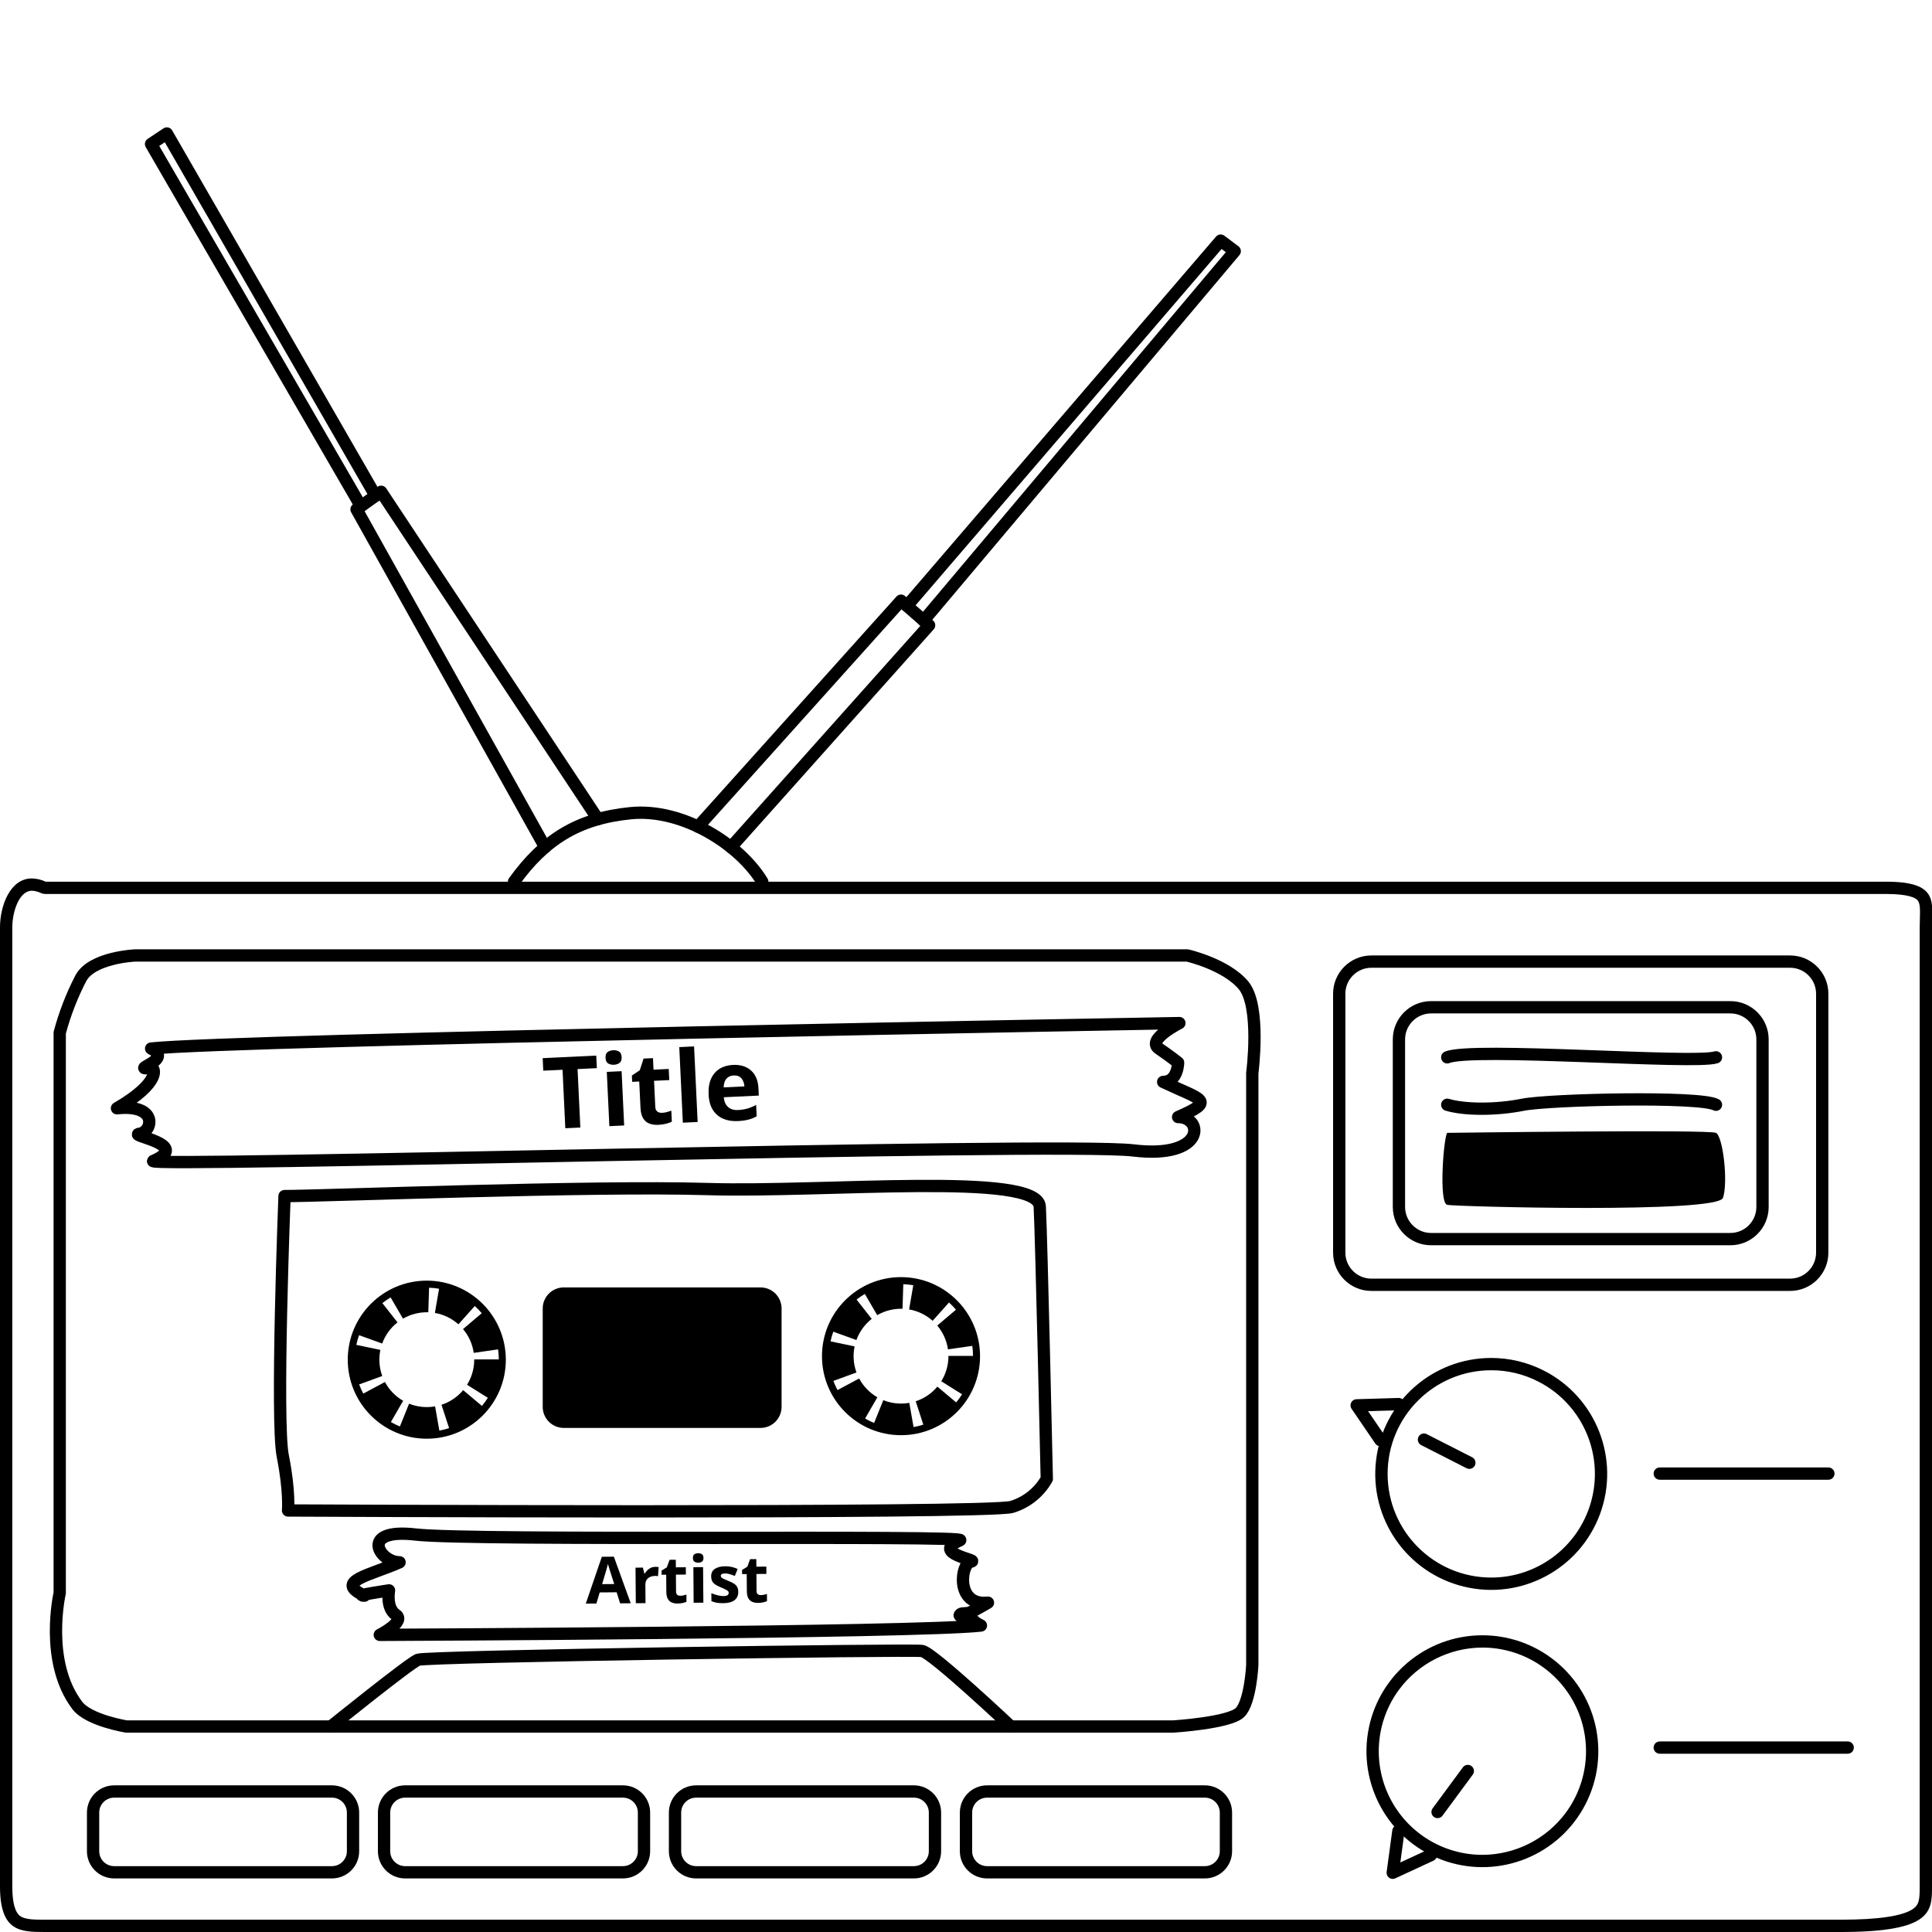
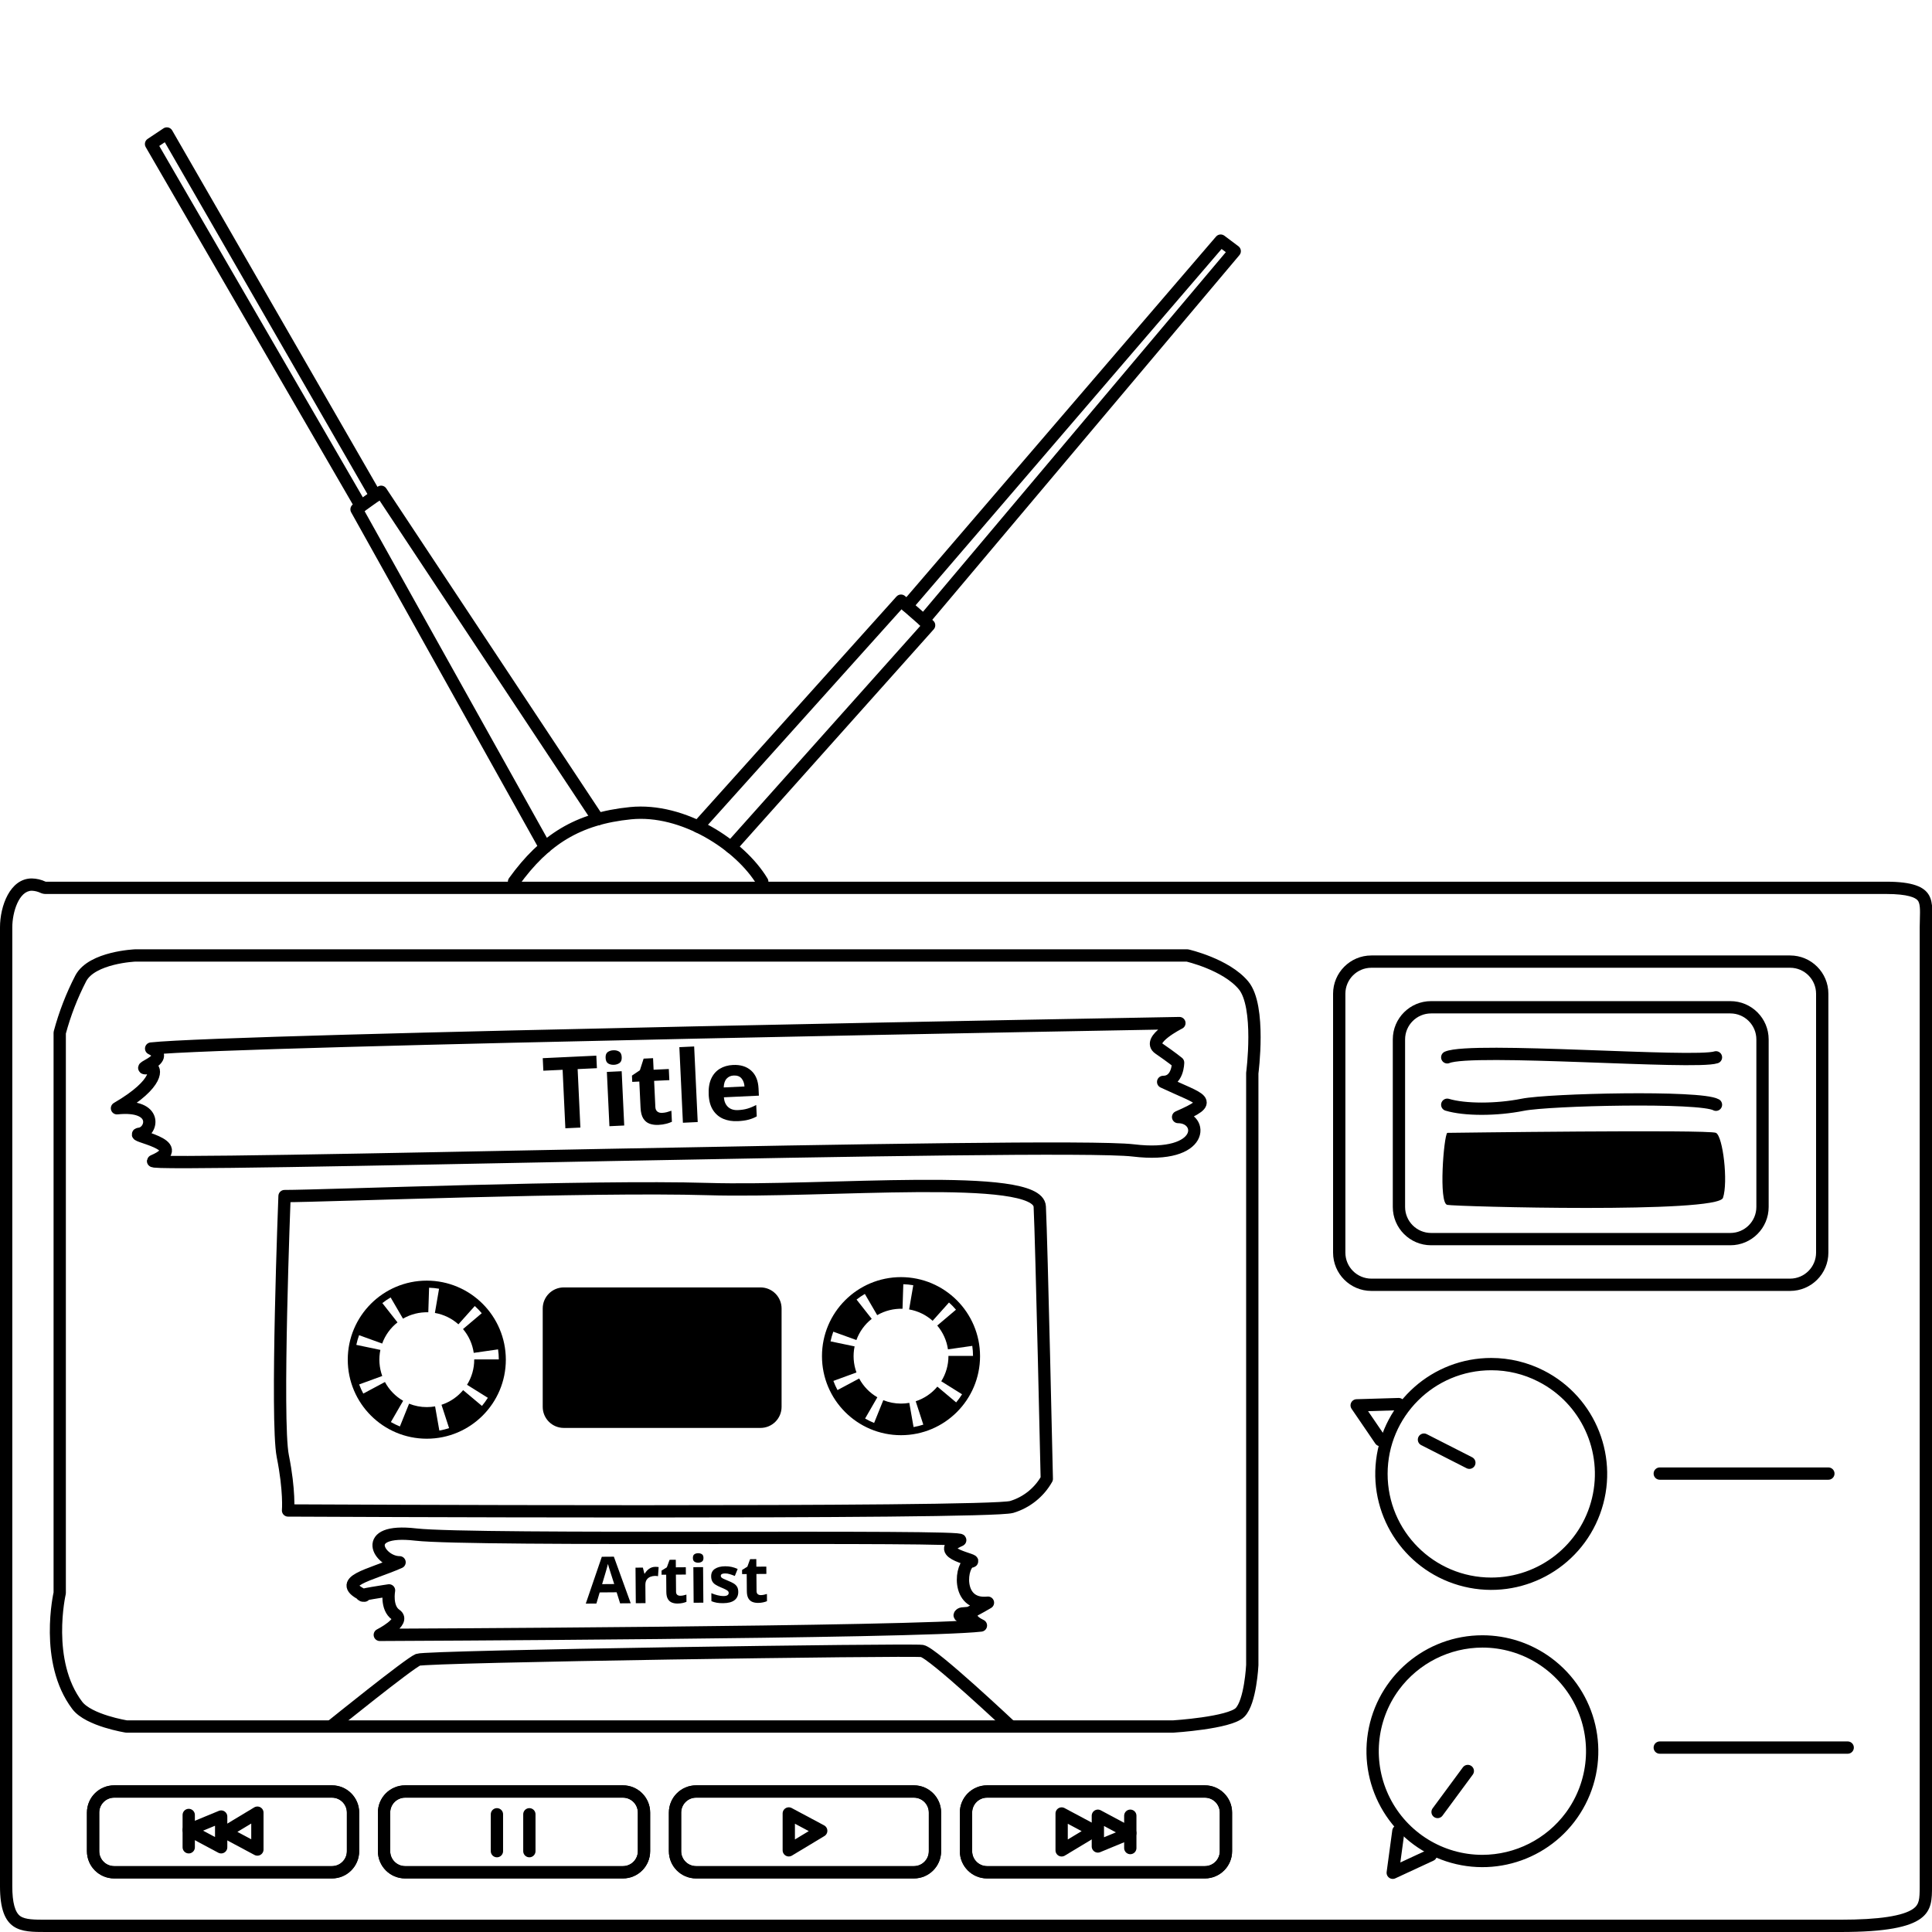
<svg xmlns="http://www.w3.org/2000/svg" width="1100" height="1100" viewBox="0 0 1100 1100">
  <defs>
    <style>
      .cls-1, .cls-2, .cls-3 {
        fill: none;
        stroke: #000;
        stroke-width: 7px;
      }

      .cls-1 {
        stroke-linecap: round;
      }

      .cls-1, .cls-3 {
        stroke-linejoin: round;
      }

      .cls-2 {
        stroke-miterlimit: 10;
      }

      .cls-4 {
        font-size: 56.675px;
      }

      .cls-4, .cls-5 {
        font-family: BradleyHandITCTT-Bold, Bradley Hand;
        font-weight: 700;
      }

      .cls-5 {
        font-size: 37.088px;
      }
    </style>
  </defs>
  <g id="Base">
    <g id="Player">
      <path d="M18.116,507.148a12.658,12.658,0,0,1,5.031,1.248,7,7,0,0,0,2.844.6H1074.009c12.462,0,16.425,2.168,17.679,3.461,1.572,1.621,1.581,5.146,1.408,10.759-.047,1.528-.1,3.109-.1,4.771v546.018c0,7.482-.3,10.313-3.6,12.707-5.762,4.17-19.69,6.284-41.4,6.284H25.991c-6.167,0-11.492,0-14.4-2.008C8.545,1088.887,7,1083.174,7,1074.009V527.991c0-8.738,3.863-20.843,11.116-20.843m0-7C5.647,500.148,0,515.934,0,527.991v546.018C0,1100,11.637,1100,25.991,1100H1048c52,0,52-11.637,52-25.991V527.991c0-14.354,4-25.991-25.991-25.991H25.991a19.407,19.407,0,0,0-7.875-1.852Z" />
      <path class="cls-1" d="M46,557c6.4-12,31-13,31-13H676s22,5,32,17,5,50,5,50V948s-1,21-7,27-38,8-38,8H72s-21.483-3.425-28-12c-19-25-10-64-10-64V588A154.466,154.466,0,0,1,46,557Z" />
      <path class="cls-1" d="M162,681s-5,128-1,148,3,31,3,31,398,2,412-2a34.3,34.3,0,0,0,20-16s-3-135-4-155-122-8-189-10S184,681,162,681Z" />
      <path d="M1019.2,551a14.816,14.816,0,0,1,14.8,14.8V713.2a14.816,14.816,0,0,1-14.8,14.8H780.8A14.816,14.816,0,0,1,766,713.2V565.8A14.816,14.816,0,0,1,780.8,551h238.4m0-7H780.8A21.8,21.8,0,0,0,759,565.8V713.2A21.8,21.8,0,0,0,780.8,735h238.4a21.8,21.8,0,0,0,21.8-21.8V565.8a21.8,21.8,0,0,0-21.8-21.8Z" />
      <path d="M844.074,938.061a59.005,59.005,0,0,1,47.425,94.027,59.28,59.28,0,0,1-47.533,23.981,59,59,0,0,1-47.428-94.027,59.287,59.287,0,0,1,47.535-23.981h0m0-7a66.005,66.005,0,1,0,39.125,12.89,65.914,65.914,0,0,0-39.125-12.89Z" />
      <path class="cls-1" d="M945,839h96" />
      <line class="cls-1" x1="945" y1="995" x2="1052" y2="995" />
      <polyline class="cls-1" points="796.182 1042.549 792.968 1066.274 814.686 1056.199" />
      <line class="cls-1" x1="818.494" y1="1031.67" x2="835.708" y2="1008.332" />
      <path d="M849.121,780.165a58.349,58.349,0,0,1,26.718,6.439,59.01,59.01,0,0,1-26.828,111.589,59.014,59.014,0,0,1,.108-118.028h0m0-7a66.024,66.024,0,1,0,29.9,7.2,66,66,0,0,0-29.9-7.2Z" />
      <polyline class="cls-1" points="796.36 799.436 772.43 800.151 785.926 819.926" />
      <line class="cls-1" x1="810.747" y1="819.665" x2="836.589" y2="832.826" />
      <path class="cls-1" d="M188.4,983S233,947,238,945s281-6,287-5,50.53,43,50.53,43" />
      <rect class="cls-2" x="53" y="1020" width="148" height="46" rx="12" ry="12" />
      <rect class="cls-2" x="218.667" y="1020" width="148" height="46" rx="12" ry="12" />
      <rect class="cls-2" x="384.333" y="1020" width="148" height="46" rx="12" ry="12" />
      <rect class="cls-2" x="550" y="1020" width="148" height="46" rx="12" ry="12" />
      <path class="cls-1" d="M434,502c-12.507-20.852-45-42-75-39s-49,15-66.333,39" />
      <polyline class="cls-1" points="310.36 482.357 203 290 217 280 340.443 466.394" />
      <polyline class="cls-1" points="397.441 470.658 513 342 529 356 416.157 482.357" />
      <polyline class="cls-1" points="205.485 288.225 86 82 95 76 213.806 282.282" />
      <polyline class="cls-1" points="516.395 344.97 695 137 703 143 525.895 353.283" />
      <path d="M985.2,577a14.816,14.816,0,0,1,14.8,14.8v95.4A14.816,14.816,0,0,1,985.2,702H814.8A14.816,14.816,0,0,1,800,687.2V591.8A14.816,14.816,0,0,1,814.8,577H985.2m0-7H814.8A21.8,21.8,0,0,0,793,591.8v95.4A21.8,21.8,0,0,0,814.8,709H985.2a21.8,21.8,0,0,0,21.8-21.8V591.8A21.8,21.8,0,0,0,985.2,570Z" />
      <path class="cls-1" d="M824,602c14-6,141,4,153,0" />
      <path class="cls-1" d="M824,629c10,3,28,3,43,0s101-5,110,0" />
      <path d="M824,645c-2,2-5,40,0,41s154,5,157-4,0-35-4-37S824,645,824,645Z" />
      <path class="cls-3" d="M86.049,597c13.451,6.5-13.549,12.5,0,11,2.416-.268,5.451,8.5-19.45,23,23.9-2.5,20.195,13.5,12.9,14.5s30,6,7.765,15.5c-8.991,3.841,516.638-11,557.969-6s40.116-19,25.528-19c21.738-9.5,13.738-9.5-8.509-20,8.509,0,8.509-11,8.509-11s-3.646-3-10.94-8S671.5,582.5,671.5,582.5,131.027,592,86.049,597Z" />
      <path class="cls-3" d="M558.5,925.5c-10.606-5.065-.1-8.065-10.754-6.836-1.9.219-4.784,5.333,14.754-6.164-18.795,2.053-15.471-22.55-9.737-23.363s-23.623-4.612-6.164-12.166c7.059-3.054-277.42.512-309.955-3.273s-20.621,15.854-9.144,15.8c-17.068,7.552-37.54,10.819-20,19-6.695.031,14-3,14-3s-1.88,9.974,3.876,13.881-9.136,11.45-9.136,11.45S523.132,929.6,558.5,925.5Z" />
    </g>
+     <g id="Controls">
+       <g id="PlayButton">
+         <rect class="cls-2" x="384.333" y="1020" width="148" height="46" rx="12" ry="12" />
+         <polygon class="cls-1" points="449.099 1053.494 467.567 1042.375 449.099 1032.506 449.099 1053.494" />
+       </g>
+       <g id="PauseButton">
+         <rect class="cls-2" x="218.667" y="1020" width="148" height="46" rx="12" ry="12" />
+         <g>
+           <line class="cls-1" x1="301.398" y1="1032.981" x2="301.398" y2="1053.97" />
+           <line class="cls-1" x1="282.93" y1="1032.981" x2="282.93" y2="1053.97" />
+         </g>
+       </g>
+       <g id="NextButton">
+         <rect class="cls-2" x="550" y="1020" width="148" height="46" rx="12" ry="12" />
+         <g>
+           <polygon class="cls-1" points="604.455 1053.514 622.923 1042.394 604.455 1032.525 604.455 1053.514" />
+           <polygon class="cls-1" points="625.077 1051.298 643.545 1043.671 625.077 1033.801 625.077 1051.298" />
+           <line class="cls-1" x1="643.545" y1="1052.205" x2="643.545" y2="1033.801" />
+         </g>
+       </g>
+       <g id="BackButton">
+         <rect class="cls-2" x="53" y="1020" width="148" height="46" rx="12" ry="12" />
+         <g>
+           <polygon class="cls-1" points="146.545 1032.055 128.077 1043.174 146.545 1053.044 146.545 1032.055" />
+           <polygon class="cls-1" points="125.923 1034.271 107.455 1041.898 125.923 1051.767 125.923 1034.271" />
+           <line class="cls-1" x1="107.455" y1="1033.364" x2="107.455" y2="1051.767" />
+         </g>
+       </g>
+     </g>
  </g>
  <g id="Titles">
-     <text class="cls-4" transform="translate(309.752 642.945) rotate(-2.704)">Title</text>
-     <text class="cls-5" transform="matrix(1, -0.008, 0.008, 1, 333.52, 913.033)">Artist</text>
+     <text class="cls-4" transform="matrix(0.999, -0.047, 0.047, 0.999, 309.782, 642.964)">Title</text>
+     <text class="cls-5" transform="matrix(1, -0.008, 0.008, 1, 333.517, 913.032)">Artist</text>
  </g>
  <g id="Casette">
    <path id="Wheel1" d="M243,729.139a45,45,0,1,0,45,45A45.05,45.05,0,0,0,243,729.139Zm31.291,18.549-10.666,9.024a26.868,26.868,0,0,1,6.1,13.554l13.85-1.984A41,41,0,0,1,284,774H270v.139a26.921,26.921,0,0,1-4.09,14.3l11.848,7.411a41.183,41.183,0,0,1-3.36,4.621l-10.705-8.984a26.975,26.975,0,0,1-12.326,8.336l4.327,13.3a40.675,40.675,0,0,1-5.55,1.385l-2.422-13.774a27.363,27.363,0,0,1-4.722.41,26.871,26.871,0,0,1-10.086-1.945l-5.226,12.967a40.793,40.793,0,0,1-5.14-2.511l6.984-12.1a27.1,27.1,0,0,1-10.361-10.7l-12.33,6.594a40.918,40.918,0,0,1-2.345-5.212l13.139-4.81a27.222,27.222,0,0,1-1.062-14.848l-13.7-2.866a40.7,40.7,0,0,1,1.567-5.508l13.157,4.758a27.015,27.015,0,0,1,8.727-12.057l-8.635-10.982a41,41,0,0,1,4.719-3.212l7.031,12.077a27.219,27.219,0,0,1,14.417-3.631l.449-13.98a41.1,41.1,0,0,1,5.677.574l-2.37,13.784A26.888,26.888,0,0,1,261,754.01l9.318-10.416A41.449,41.449,0,0,1,274.291,747.688Z" />
    <path id="Wheel2" d="M513,727.139a45,45,0,1,0,45,45A45.05,45.05,0,0,0,513,727.139Zm31.291,18.549-10.666,9.024a26.868,26.868,0,0,1,6.1,13.554l13.85-1.984A41,41,0,0,1,554,772H540v.139a26.921,26.921,0,0,1-4.09,14.3l11.848,7.411a41.183,41.183,0,0,1-3.36,4.621l-10.705-8.984a26.975,26.975,0,0,1-12.326,8.336l4.327,13.3a40.675,40.675,0,0,1-5.55,1.385l-2.422-13.774a27.363,27.363,0,0,1-4.722.41,26.871,26.871,0,0,1-10.086-1.945l-5.226,12.967a40.793,40.793,0,0,1-5.14-2.511l6.984-12.1a27.1,27.1,0,0,1-10.361-10.7l-12.33,6.594a40.918,40.918,0,0,1-2.345-5.212l13.139-4.81a27.222,27.222,0,0,1-1.062-14.848l-13.7-2.866a40.7,40.7,0,0,1,1.567-5.508l13.157,4.758a27.015,27.015,0,0,1,8.727-12.057l-8.635-10.982a41,41,0,0,1,4.719-3.212l7.031,12.077a27.219,27.219,0,0,1,14.417-3.631l.449-13.98a41.1,41.1,0,0,1,5.677.574l-2.37,13.784A26.888,26.888,0,0,1,531,752.01l9.318-10.416A41.449,41.449,0,0,1,544.291,745.688Z" />
    <rect id="Center" x="309" y="733" width="136" height="80" rx="12" ry="12" />
  </g>
</svg>
